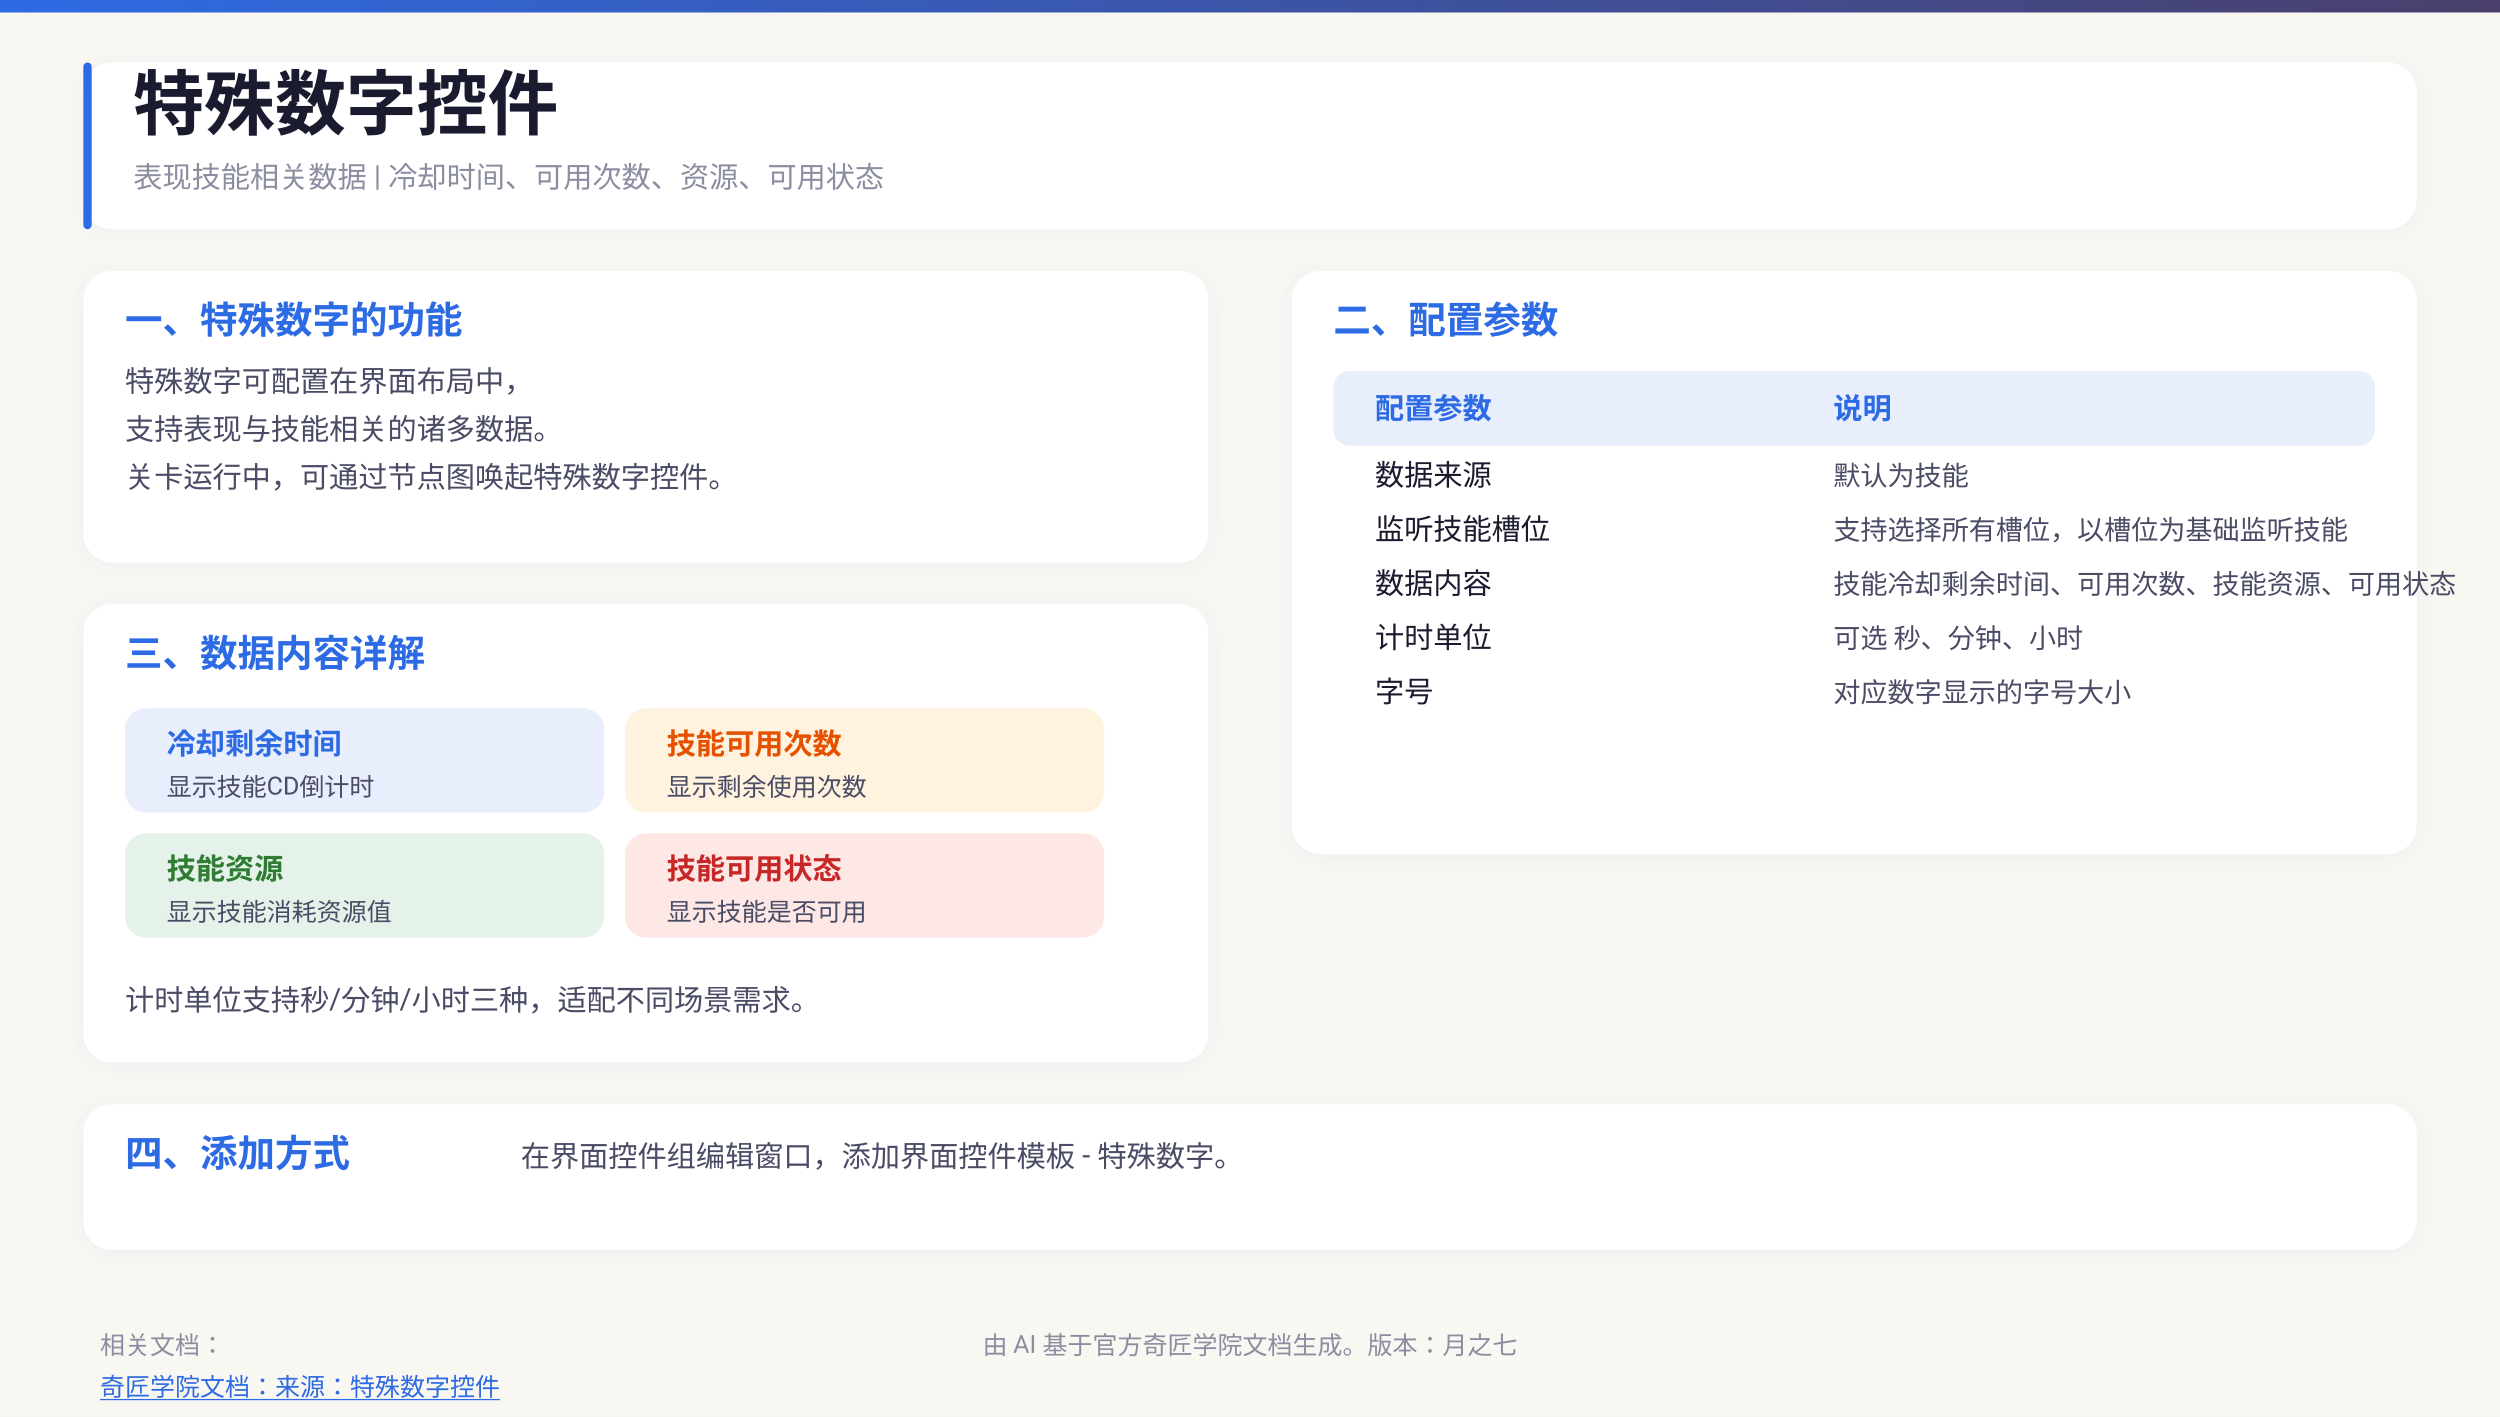
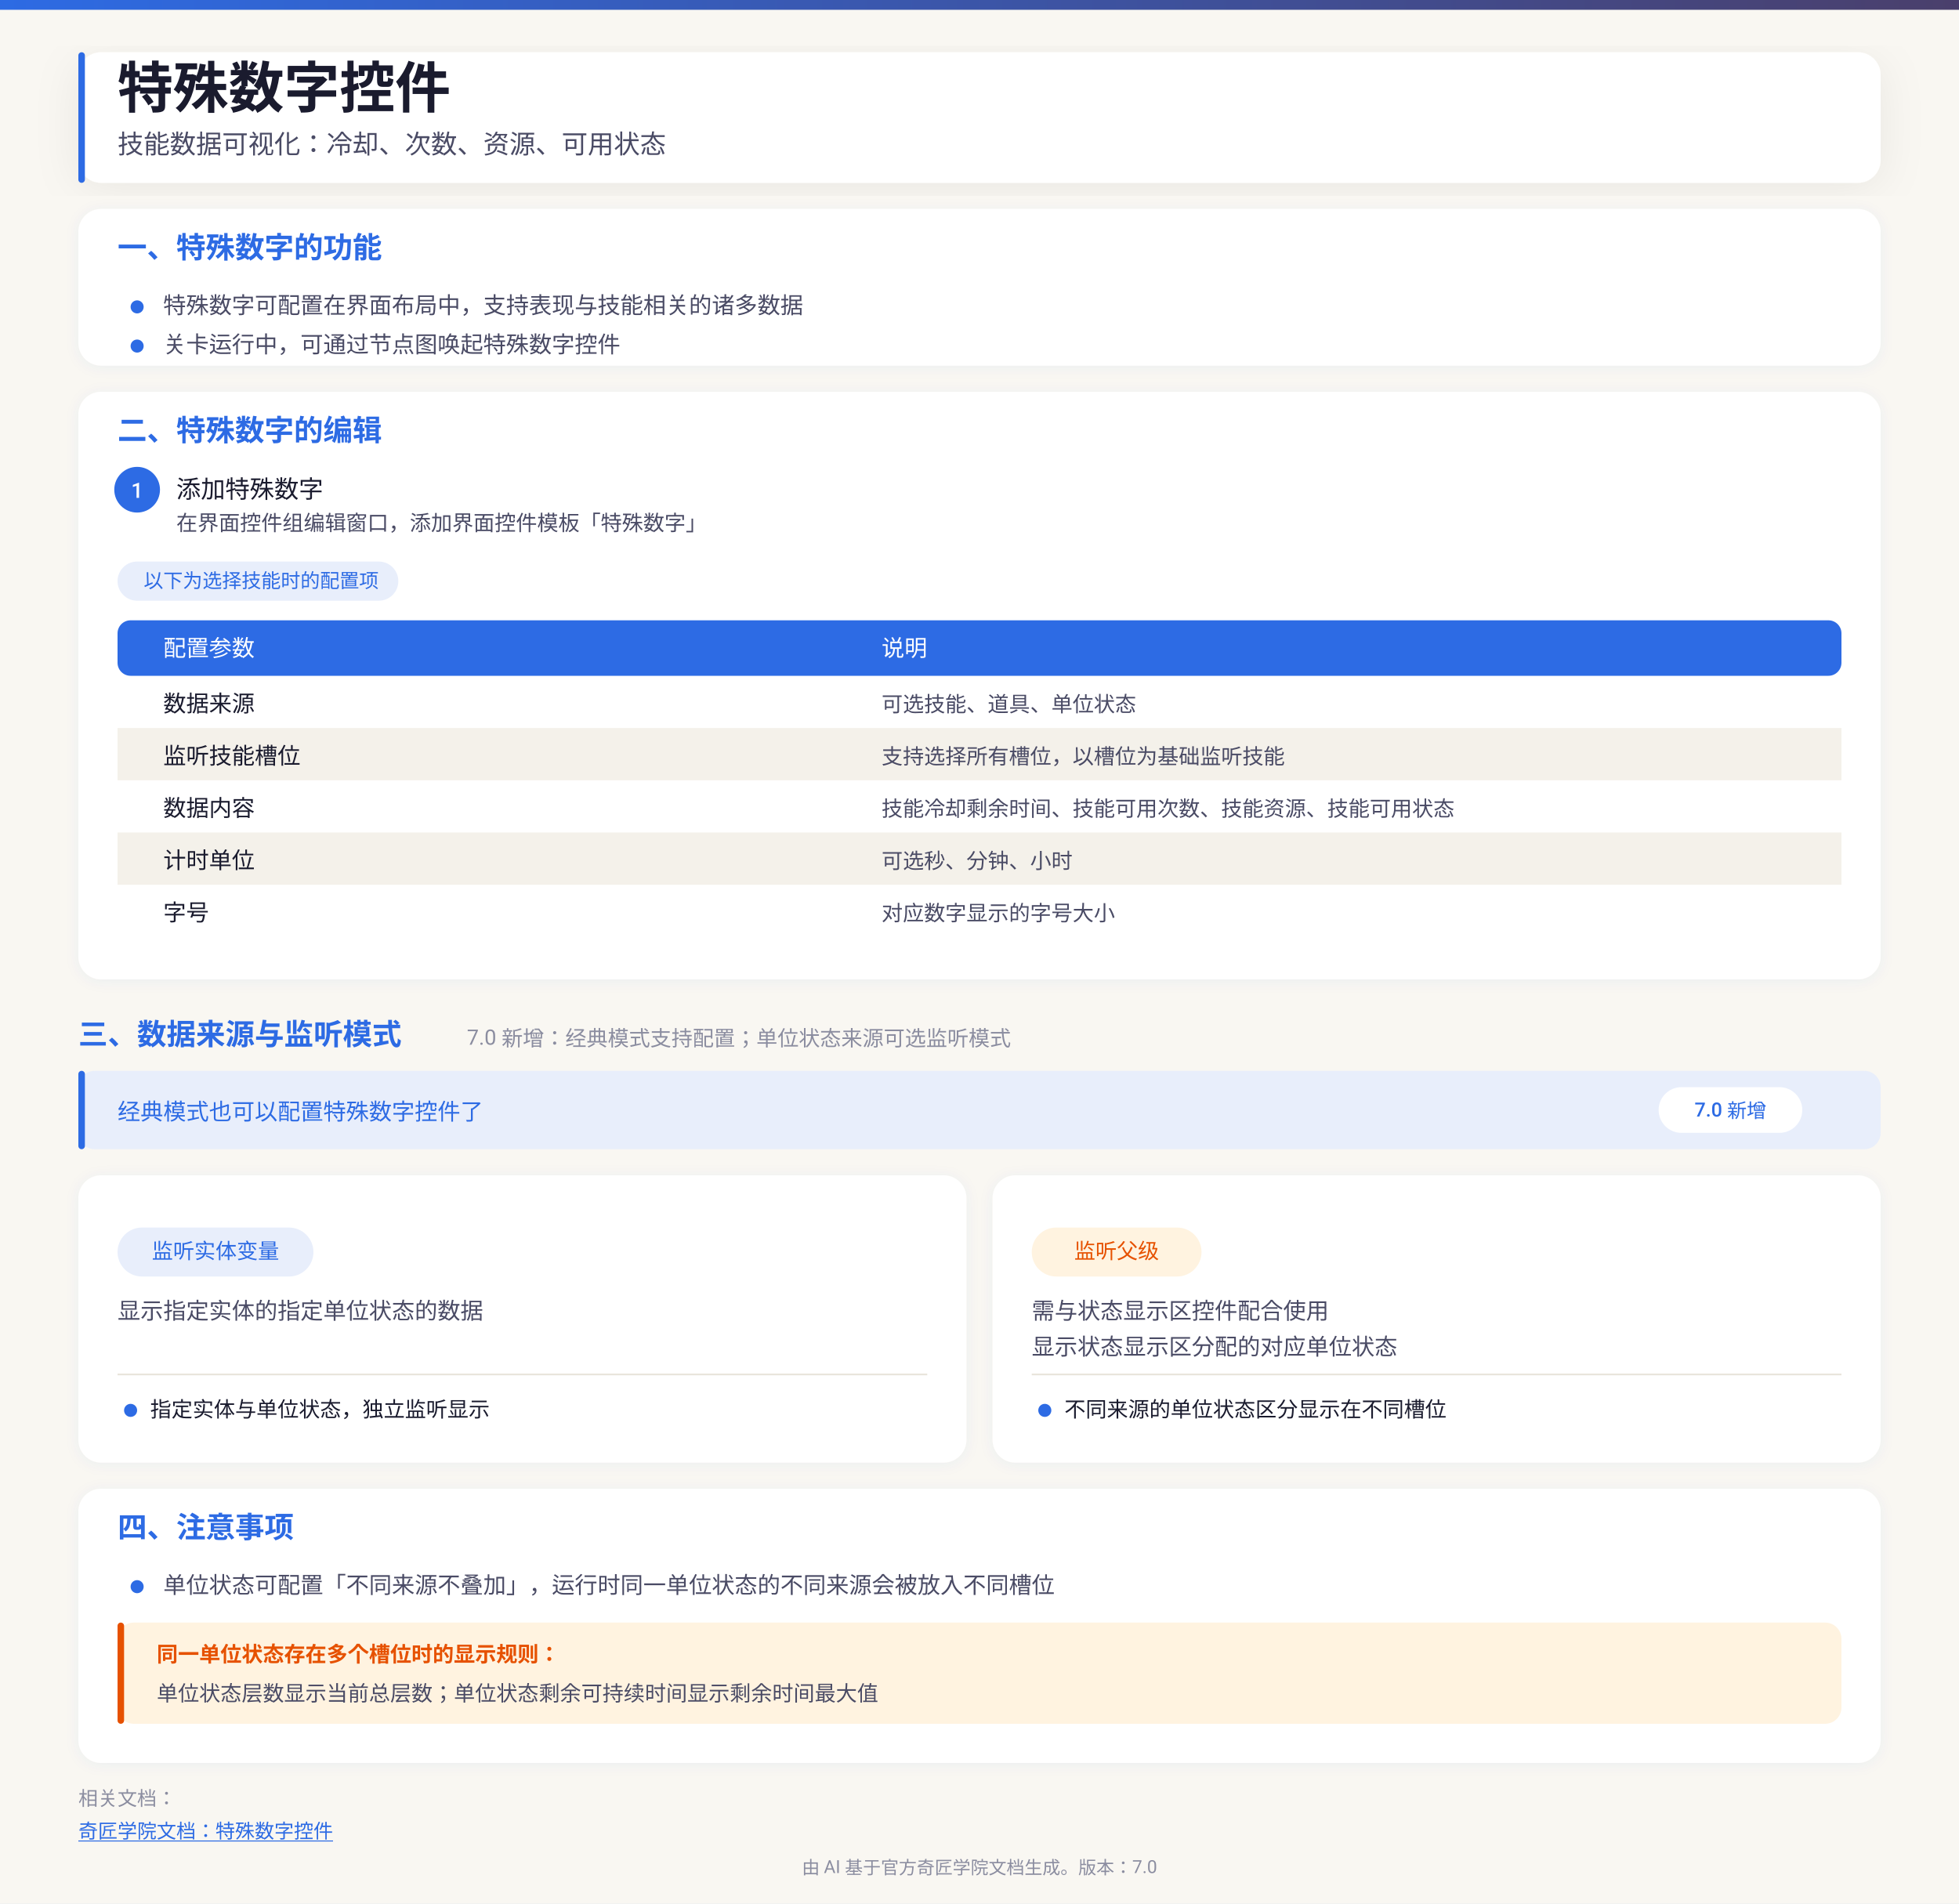
- <svg xmlns="http://www.w3.org/2000/svg" xmlns:xlink="http://www.w3.org/1999/xlink" viewBox="0 0 1200 680">
+ <svg xmlns="http://www.w3.org/2000/svg" xmlns:xlink="http://www.w3.org/1999/xlink" viewBox="0 0 1200 1166">
  <defs>
    <linearGradient id="topGrad" x1="0" y1="0" x2="1" y2="0">
      <stop offset="0%" stop-color="#2D6BE4" />
      <stop offset="100%" stop-color="#4A3F6B" />
    </linearGradient>
    <filter id="card">
      <feDropShadow dx="0" dy="1" stdDeviation="4" flood-color="#2D6BE4" flood-opacity="0.06" />
    </filter>
+     <filter id="elevated">
+       <feDropShadow dx="0" dy="4" stdDeviation="14" flood-color="#000" flood-opacity="0.07" />
+     </filter>
  </defs>
-   <rect width="1200" height="680" fill="#F9F7F2" />
+   <rect width="1200" height="1166" fill="#F9F7F2" />
  <rect width="1200" height="6" fill="url(#topGrad)" />
-   <rect x="40" y="30" width="1120" height="80" rx="14" fill="#FFFFFF" filter="url(#card)" />
-   <rect x="40" y="30" width="4" height="80" rx="2" fill="#2D6BE4" />
-   <text x="64" y="62" font-family="'HYWenHei 85W','Noto Sans SC','PingFang SC','Roboto',sans-serif" font-size="34" font-weight="bold" fill="#1A1B2E">特殊数字控件</text>
-   <text x="64" y="90" font-family="'HYWenHei 85W','Noto Sans SC','PingFang SC','Roboto',sans-serif" font-size="14" fill="#8B8DA0">表现技能相关数据 | 冷却时间、可用次数、资源、可用状态</text>
-   <rect x="40" y="130" width="540" height="140" rx="14" fill="#FFFFFF" filter="url(#card)" />
-   <text x="60" y="160" font-family="'HYWenHei 85W','Noto Sans SC','PingFang SC','Roboto',sans-serif" font-size="18" font-weight="700" fill="#2D6BE4">一、特殊数字的功能</text>
-   <text x="60" y="188" font-family="'HYWenHei 85W','Noto Sans SC','PingFang SC','Roboto',sans-serif" font-size="14" fill="#4A4B65">特殊数字可配置在界面布局中，</text>
-   <text x="60" y="211" font-family="'HYWenHei 85W','Noto Sans SC','PingFang SC','Roboto',sans-serif" font-size="14" fill="#4A4B65">支持表现与技能相关的诸多数据。</text>
-   <text x="60" y="234" font-family="'HYWenHei 85W','Noto Sans SC','PingFang SC','Roboto',sans-serif" font-size="14" fill="#4A4B65">关卡运行中，可通过节点图唤起特殊数字控件。</text>
-   <rect x="620" y="130" width="540" height="280" rx="14" fill="#FFFFFF" filter="url(#card)" />
-   <text x="640" y="160" font-family="'HYWenHei 85W','Noto Sans SC','PingFang SC','Roboto',sans-serif" font-size="18" font-weight="700" fill="#2D6BE4">二、配置参数</text>
-   <rect x="640" y="178" width="500" height="36" rx="8" fill="#E8EEFB" />
-   <text x="660" y="201" font-family="'HYWenHei 85W','Noto Sans SC','PingFang SC','Roboto',sans-serif" font-size="14" font-weight="700" fill="#2D6BE4">配置参数</text>
-   <text x="880" y="201" font-family="'HYWenHei 85W','Noto Sans SC','PingFang SC','Roboto',sans-serif" font-size="14" font-weight="700" fill="#2D6BE4">说明</text>
-   <text x="660" y="233" font-family="'HYWenHei 85W','Noto Sans SC','PingFang SC','Roboto',sans-serif" font-size="14" fill="#1A1B2E">数据来源</text>
-   <text x="880" y="233" font-family="'HYWenHei 85W','Noto Sans SC','PingFang SC','Roboto',sans-serif" font-size="13" fill="#4A4B65">默认为技能</text>
-   <text x="660" y="259" font-family="'HYWenHei 85W','Noto Sans SC','PingFang SC','Roboto',sans-serif" font-size="14" fill="#1A1B2E">监听技能槽位</text>
-   <text x="880" y="259" font-family="'HYWenHei 85W','Noto Sans SC','PingFang SC','Roboto',sans-serif" font-size="13" fill="#4A4B65">支持选择所有槽位，以槽位为基础监听技能</text>
-   <text x="660" y="285" font-family="'HYWenHei 85W','Noto Sans SC','PingFang SC','Roboto',sans-serif" font-size="14" fill="#1A1B2E">数据内容</text>
-   <text x="880" y="285" font-family="'HYWenHei 85W','Noto Sans SC','PingFang SC','Roboto',sans-serif" font-size="13" fill="#4A4B65">技能冷却剩余时间、可用次数、技能资源、可用状态</text>
-   <text x="660" y="311" font-family="'HYWenHei 85W','Noto Sans SC','PingFang SC','Roboto',sans-serif" font-size="14" fill="#1A1B2E">计时单位</text>
-   <text x="880" y="311" font-family="'HYWenHei 85W','Noto Sans SC','PingFang SC','Roboto',sans-serif" font-size="13" fill="#4A4B65">可选 秒、分钟、小时</text>
-   <text x="660" y="337" font-family="'HYWenHei 85W','Noto Sans SC','PingFang SC','Roboto',sans-serif" font-size="14" fill="#1A1B2E">字号</text>
-   <text x="880" y="337" font-family="'HYWenHei 85W','Noto Sans SC','PingFang SC','Roboto',sans-serif" font-size="13" fill="#4A4B65">对应数字显示的字号大小</text>
-   <rect x="40" y="290" width="540" height="220" rx="14" fill="#FFFFFF" filter="url(#card)" />
-   <text x="60" y="320" font-family="'HYWenHei 85W','Noto Sans SC','PingFang SC','Roboto',sans-serif" font-size="18" font-weight="700" fill="#2D6BE4">三、数据内容详解</text>
-   <rect x="60" y="340" width="230" height="50" rx="10" fill="#E8EEFB" />
-   <text x="80" y="362" font-family="'HYWenHei 85W','Noto Sans SC','PingFang SC','Roboto',sans-serif" font-size="14" font-weight="700" fill="#2D6BE4">冷却剩余时间</text>
-   <text x="80" y="382" font-family="'HYWenHei 85W','Noto Sans SC','PingFang SC','Roboto',sans-serif" font-size="12" fill="#4A4B65">显示技能CD倒计时</text>
-   <rect x="300" y="340" width="230" height="50" rx="10" fill="#FFF3E0" />
-   <text x="320" y="362" font-family="'HYWenHei 85W','Noto Sans SC','PingFang SC','Roboto',sans-serif" font-size="14" font-weight="700" fill="#E65100">技能可用次数</text>
-   <text x="320" y="382" font-family="'HYWenHei 85W','Noto Sans SC','PingFang SC','Roboto',sans-serif" font-size="12" fill="#4A4B65">显示剩余使用次数</text>
-   <rect x="60" y="400" width="230" height="50" rx="10" fill="#E5F2E9" />
-   <text x="80" y="422" font-family="'HYWenHei 85W','Noto Sans SC','PingFang SC','Roboto',sans-serif" font-size="14" font-weight="700" fill="#2E7D32">技能资源</text>
-   <text x="80" y="442" font-family="'HYWenHei 85W','Noto Sans SC','PingFang SC','Roboto',sans-serif" font-size="12" fill="#4A4B65">显示技能消耗资源值</text>
-   <rect x="300" y="400" width="230" height="50" rx="10" fill="#FDE8E6" />
-   <text x="320" y="422" font-family="'HYWenHei 85W','Noto Sans SC','PingFang SC','Roboto',sans-serif" font-size="14" font-weight="700" fill="#C62828">技能可用状态</text>
-   <text x="320" y="442" font-family="'HYWenHei 85W','Noto Sans SC','PingFang SC','Roboto',sans-serif" font-size="12" fill="#4A4B65">显示技能是否可用</text>
-   <text x="60" y="485" font-family="'HYWenHei 85W','Noto Sans SC','PingFang SC','Roboto',sans-serif" font-size="14" fill="#4A4B65">计时单位支持秒/分钟/小时三种，适配不同场景需求。</text>
-   <rect x="40" y="530" width="1120" height="70" rx="14" fill="#FFFFFF" filter="url(#card)" />
-   <text x="60" y="560" font-family="'HYWenHei 85W','Noto Sans SC','PingFang SC','Roboto',sans-serif" font-size="18" font-weight="700" fill="#2D6BE4">四、添加方式</text>
-   <text x="250" y="560" font-family="'HYWenHei 85W','Noto Sans SC','PingFang SC','Roboto',sans-serif" font-size="14" fill="#4A4B65">在界面控件组编辑窗口，添加界面控件模板 - 特殊数字。</text>
-   <text x="600" y="650" text-anchor="middle" font-family="'HYWenHei 85W','Noto Sans SC','PingFang SC','Roboto',sans-serif" font-size="12" fill="#8B8DA0">由 AI 基于官方奇匠学院文档生成。版本：月之七</text>
-   <text x="48" y="650" fill="#8B8DA0" font-size="12" font-family="'HYWenHei 85W','Noto Sans SC','PingFang SC','Roboto',sans-serif">相关文档：</text>
+   <rect x="48" y="32" width="1104" height="80" rx="14" fill="#FFFFFF" filter="url(#elevated)" />
+   <rect x="48" y="32" width="4" height="80" rx="2" fill="#2D6BE4" />
+   <text x="72" y="66" font-family="'HYWenHei 85W','Noto Sans SC','PingFang SC','Roboto',sans-serif" font-size="34" font-weight="bold" fill="#1A1B2E">特殊数字控件</text>
+   <text x="72" y="94" font-family="'HYWenHei 85W','Noto Sans SC','PingFang SC','Roboto',sans-serif" font-size="16" fill="#4A4B65">技能数据可视化：冷却、次数、资源、可用状态</text>
+   <rect x="48" y="128" width="1104" height="96" rx="14" fill="#FFFFFF" filter="url(#card)" />
+   <text x="72" y="158" font-family="'HYWenHei 85W','Noto Sans SC','PingFang SC','Roboto',sans-serif" font-size="18" font-weight="700" fill="#2D6BE4">一、特殊数字的功能</text>
+   <circle cx="84" cy="188" r="4" fill="#2D6BE4" />
+   <text x="100" y="192" font-family="'HYWenHei 85W','Noto Sans SC','PingFang SC','Roboto',sans-serif" font-size="14" fill="#4A4B65">特殊数字可配置在界面布局中，支持表现与技能相关的诸多数据</text>
+   <circle cx="84" cy="212" r="4" fill="#2D6BE4" />
+   <text x="100" y="216" font-family="'HYWenHei 85W','Noto Sans SC','PingFang SC','Roboto',sans-serif" font-size="14" fill="#4A4B65">关卡运行中，可通过节点图唤起特殊数字控件</text>
+   <rect x="48" y="240" width="1104" height="360" rx="14" fill="#FFFFFF" filter="url(#card)" />
+   <text x="72" y="270" font-family="'HYWenHei 85W','Noto Sans SC','PingFang SC','Roboto',sans-serif" font-size="18" font-weight="700" fill="#2D6BE4">二、特殊数字的编辑</text>
+   <circle cx="84" cy="300" r="14" fill="#2D6BE4" />
+   <text x="84" y="305" font-family="'HYWenHei 85W','Noto Sans SC','PingFang SC','Roboto',sans-serif" font-size="13" font-weight="500" fill="#FFFFFF" text-anchor="middle">1</text>
+   <text x="108" y="305" font-family="'HYWenHei 85W','Noto Sans SC','PingFang SC','Roboto',sans-serif" font-size="15" font-weight="500" fill="#1A1B2E">添加特殊数字</text>
+   <text x="108" y="325" font-family="'HYWenHei 85W','Noto Sans SC','PingFang SC','Roboto',sans-serif" font-size="13" fill="#4A4B65">在界面控件组编辑窗口，添加界面控件模板「特殊数字」</text>
+   <rect x="72" y="344" width="172" height="24" rx="12" fill="#E8EEFB" />
+   <text x="88" y="360" font-family="'HYWenHei 85W','Noto Sans SC','PingFang SC','Roboto',sans-serif" font-size="12" font-weight="500" fill="#2D6BE4">以下为选择技能时的配置项</text>
+   <rect x="72" y="380" width="1056" height="34" rx="8" fill="#2D6BE4" />
+   <text x="100" y="402" font-family="'HYWenHei 85W','Noto Sans SC','PingFang SC','Roboto',sans-serif" font-size="14" font-weight="500" fill="#FFFFFF">配置参数</text>
+   <text x="540" y="402" font-family="'HYWenHei 85W','Noto Sans SC','PingFang SC','Roboto',sans-serif" font-size="14" font-weight="500" fill="#FFFFFF">说明</text>
+   <text x="100" y="436" font-family="'HYWenHei 85W','Noto Sans SC','PingFang SC','Roboto',sans-serif" font-size="14" font-weight="500" fill="#1A1B2E">数据来源</text>
+   <text x="540" y="436" font-family="'HYWenHei 85W','Noto Sans SC','PingFang SC','Roboto',sans-serif" font-size="13" fill="#4A4B65">可选技能、道具、单位状态</text>
+   <rect x="72" y="446" width="1056" height="32" fill="#F4F1EA" />
+   <text x="100" y="468" font-family="'HYWenHei 85W','Noto Sans SC','PingFang SC','Roboto',sans-serif" font-size="14" font-weight="500" fill="#1A1B2E">监听技能槽位</text>
+   <text x="540" y="468" font-family="'HYWenHei 85W','Noto Sans SC','PingFang SC','Roboto',sans-serif" font-size="13" fill="#4A4B65">支持选择所有槽位，以槽位为基础监听技能</text>
+   <text x="100" y="500" font-family="'HYWenHei 85W','Noto Sans SC','PingFang SC','Roboto',sans-serif" font-size="14" font-weight="500" fill="#1A1B2E">数据内容</text>
+   <text x="540" y="500" font-family="'HYWenHei 85W','Noto Sans SC','PingFang SC','Roboto',sans-serif" font-size="13" fill="#4A4B65">技能冷却剩余时间、技能可用次数、技能资源、技能可用状态</text>
+   <rect x="72" y="510" width="1056" height="32" fill="#F4F1EA" />
+   <text x="100" y="532" font-family="'HYWenHei 85W','Noto Sans SC','PingFang SC','Roboto',sans-serif" font-size="14" font-weight="500" fill="#1A1B2E">计时单位</text>
+   <text x="540" y="532" font-family="'HYWenHei 85W','Noto Sans SC','PingFang SC','Roboto',sans-serif" font-size="13" fill="#4A4B65">可选秒、分钟、小时</text>
+   <text x="100" y="564" font-family="'HYWenHei 85W','Noto Sans SC','PingFang SC','Roboto',sans-serif" font-size="14" font-weight="500" fill="#1A1B2E">字号</text>
+   <text x="540" y="564" font-family="'HYWenHei 85W','Noto Sans SC','PingFang SC','Roboto',sans-serif" font-size="13" fill="#4A4B65">对应数字显示的字号大小</text>
+   <text x="48" y="640" font-family="'HYWenHei 85W','Noto Sans SC','PingFang SC','Roboto',sans-serif" font-size="18" font-weight="700" fill="#2D6BE4">三、数据来源与监听模式</text>
+   <text x="286" y="640" font-family="'HYWenHei 85W','Noto Sans SC','PingFang SC','Roboto',sans-serif" font-size="13" fill="#8B8DA0">7.0 新增：经典模式支持配置；单位状态来源可选监听模式</text>
+   <rect x="48" y="656" width="1104" height="48" rx="10" fill="#E8EEFB" />
+   <rect x="48" y="656" width="4" height="48" rx="2" fill="#2D6BE4" />
+   <text x="72" y="686" font-family="'HYWenHei 85W','Noto Sans SC','PingFang SC','Roboto',sans-serif" font-size="14" fill="#2D6BE4">经典模式也可以配置特殊数字控件了</text>
+   <rect x="1016" y="666" width="88" height="28" rx="14" fill="#FFFFFF" />
+   <text x="1060" y="684" font-family="'HYWenHei 85W','Noto Sans SC','PingFang SC','Roboto',sans-serif" font-size="12" font-weight="500" fill="#2D6BE4" text-anchor="middle">7.0 新增</text>
+   <rect x="48" y="720" width="544" height="176" rx="14" fill="#FFFFFF" filter="url(#card)" />
+   <rect x="72" y="752" width="120" height="30" rx="15" fill="#E8EEFB" />
+   <text x="132" y="771" font-family="'HYWenHei 85W','Noto Sans SC','PingFang SC','Roboto',sans-serif" font-size="13" font-weight="500" fill="#2D6BE4" text-anchor="middle">监听实体变量</text>
+   <text x="72" y="808" font-family="'HYWenHei 85W','Noto Sans SC','PingFang SC','Roboto',sans-serif" font-size="14" fill="#4A4B65">显示指定实体的指定单位状态的数据</text>
+   <line x1="72" y1="842" x2="568" y2="842" stroke="#E8E4DA" />
+   <circle cx="80" cy="864" r="4" fill="#2D6BE4" />
+   <text x="92" y="868" font-family="'HYWenHei 85W','Noto Sans SC','PingFang SC','Roboto',sans-serif" font-size="13" fill="#1A1B2E">指定实体与单位状态，独立监听显示</text>
+   <rect x="608" y="720" width="544" height="176" rx="14" fill="#FFFFFF" filter="url(#card)" />
+   <rect x="632" y="752" width="104" height="30" rx="15" fill="#FFF3E0" />
+   <text x="684" y="771" font-family="'HYWenHei 85W','Noto Sans SC','PingFang SC','Roboto',sans-serif" font-size="13" font-weight="500" fill="#E65100" text-anchor="middle">监听父级</text>
+   <text x="632" y="808" font-family="'HYWenHei 85W','Noto Sans SC','PingFang SC','Roboto',sans-serif" font-size="14" fill="#4A4B65">需与状态显示区控件配合使用</text>
+   <text x="632" y="830" font-family="'HYWenHei 85W','Noto Sans SC','PingFang SC','Roboto',sans-serif" font-size="14" fill="#4A4B65">显示状态显示区分配的对应单位状态</text>
+   <line x1="632" y1="842" x2="1128" y2="842" stroke="#E8E4DA" />
+   <circle cx="640" cy="864" r="4" fill="#2D6BE4" />
+   <text x="652" y="868" font-family="'HYWenHei 85W','Noto Sans SC','PingFang SC','Roboto',sans-serif" font-size="13" fill="#1A1B2E">不同来源的单位状态区分显示在不同槽位</text>
+   <rect x="48" y="912" width="1104" height="168" rx="14" fill="#FFFFFF" filter="url(#card)" />
+   <text x="72" y="942" font-family="'HYWenHei 85W','Noto Sans SC','PingFang SC','Roboto',sans-serif" font-size="18" font-weight="700" fill="#2D6BE4">四、注意事项</text>
+   <circle cx="84" cy="972" r="4" fill="#2D6BE4" />
+   <text x="100" y="976" font-family="'HYWenHei 85W','Noto Sans SC','PingFang SC','Roboto',sans-serif" font-size="14" fill="#4A4B65">单位状态可配置「不同来源不叠加」，运行时同一单位状态的不同来源会被放入不同槽位</text>
+   <rect x="72" y="994" width="1056" height="62" rx="10" fill="#FFF3E0" />
+   <rect x="72" y="994" width="4" height="62" rx="2" fill="#E65100" />
+   <text x="96" y="1018" font-family="'HYWenHei 85W','Noto Sans SC','PingFang SC','Roboto',sans-serif" font-size="13" font-weight="700" fill="#E65100">同一单位状态存在多个槽位时的显示规则：</text>
+   <text x="96" y="1042" font-family="'HYWenHei 85W','Noto Sans SC','PingFang SC','Roboto',sans-serif" font-size="13" fill="#4A4B65">单位状态层数显示当前总层数；单位状态剩余可持续时间显示剩余时间最大值</text>
+   <text x="48" y="1106" font-family="'HYWenHei 85W','Noto Sans SC','PingFang SC','Roboto',sans-serif" font-size="12" fill="#8B8DA0">相关文档：</text>
  <a xlink:href="https://act.mihoyo.com/ys/ugc/tutorial/detail/mhkwucr8awfq" target="_blank">
-     <text x="48" y="670" fill="#2D6BE4" font-size="12" text-decoration="underline" font-family="'HYWenHei 85W','Noto Sans SC','PingFang SC','Roboto',sans-serif">奇匠学院文档：来源：特殊数字控件</text>
+     <text x="48" y="1126" font-family="'HYWenHei 85W','Noto Sans SC','PingFang SC','Roboto',sans-serif" font-size="12" fill="#2D6BE4" text-decoration="underline">奇匠学院文档：特殊数字控件</text>
  </a>
+   <text x="600" y="1148" font-family="'HYWenHei 85W','Noto Sans SC','PingFang SC','Roboto',sans-serif" font-size="11" fill="#8B8DA0" text-anchor="middle">由 AI 基于官方奇匠学院文档生成。版本：7.0</text>
</svg>
